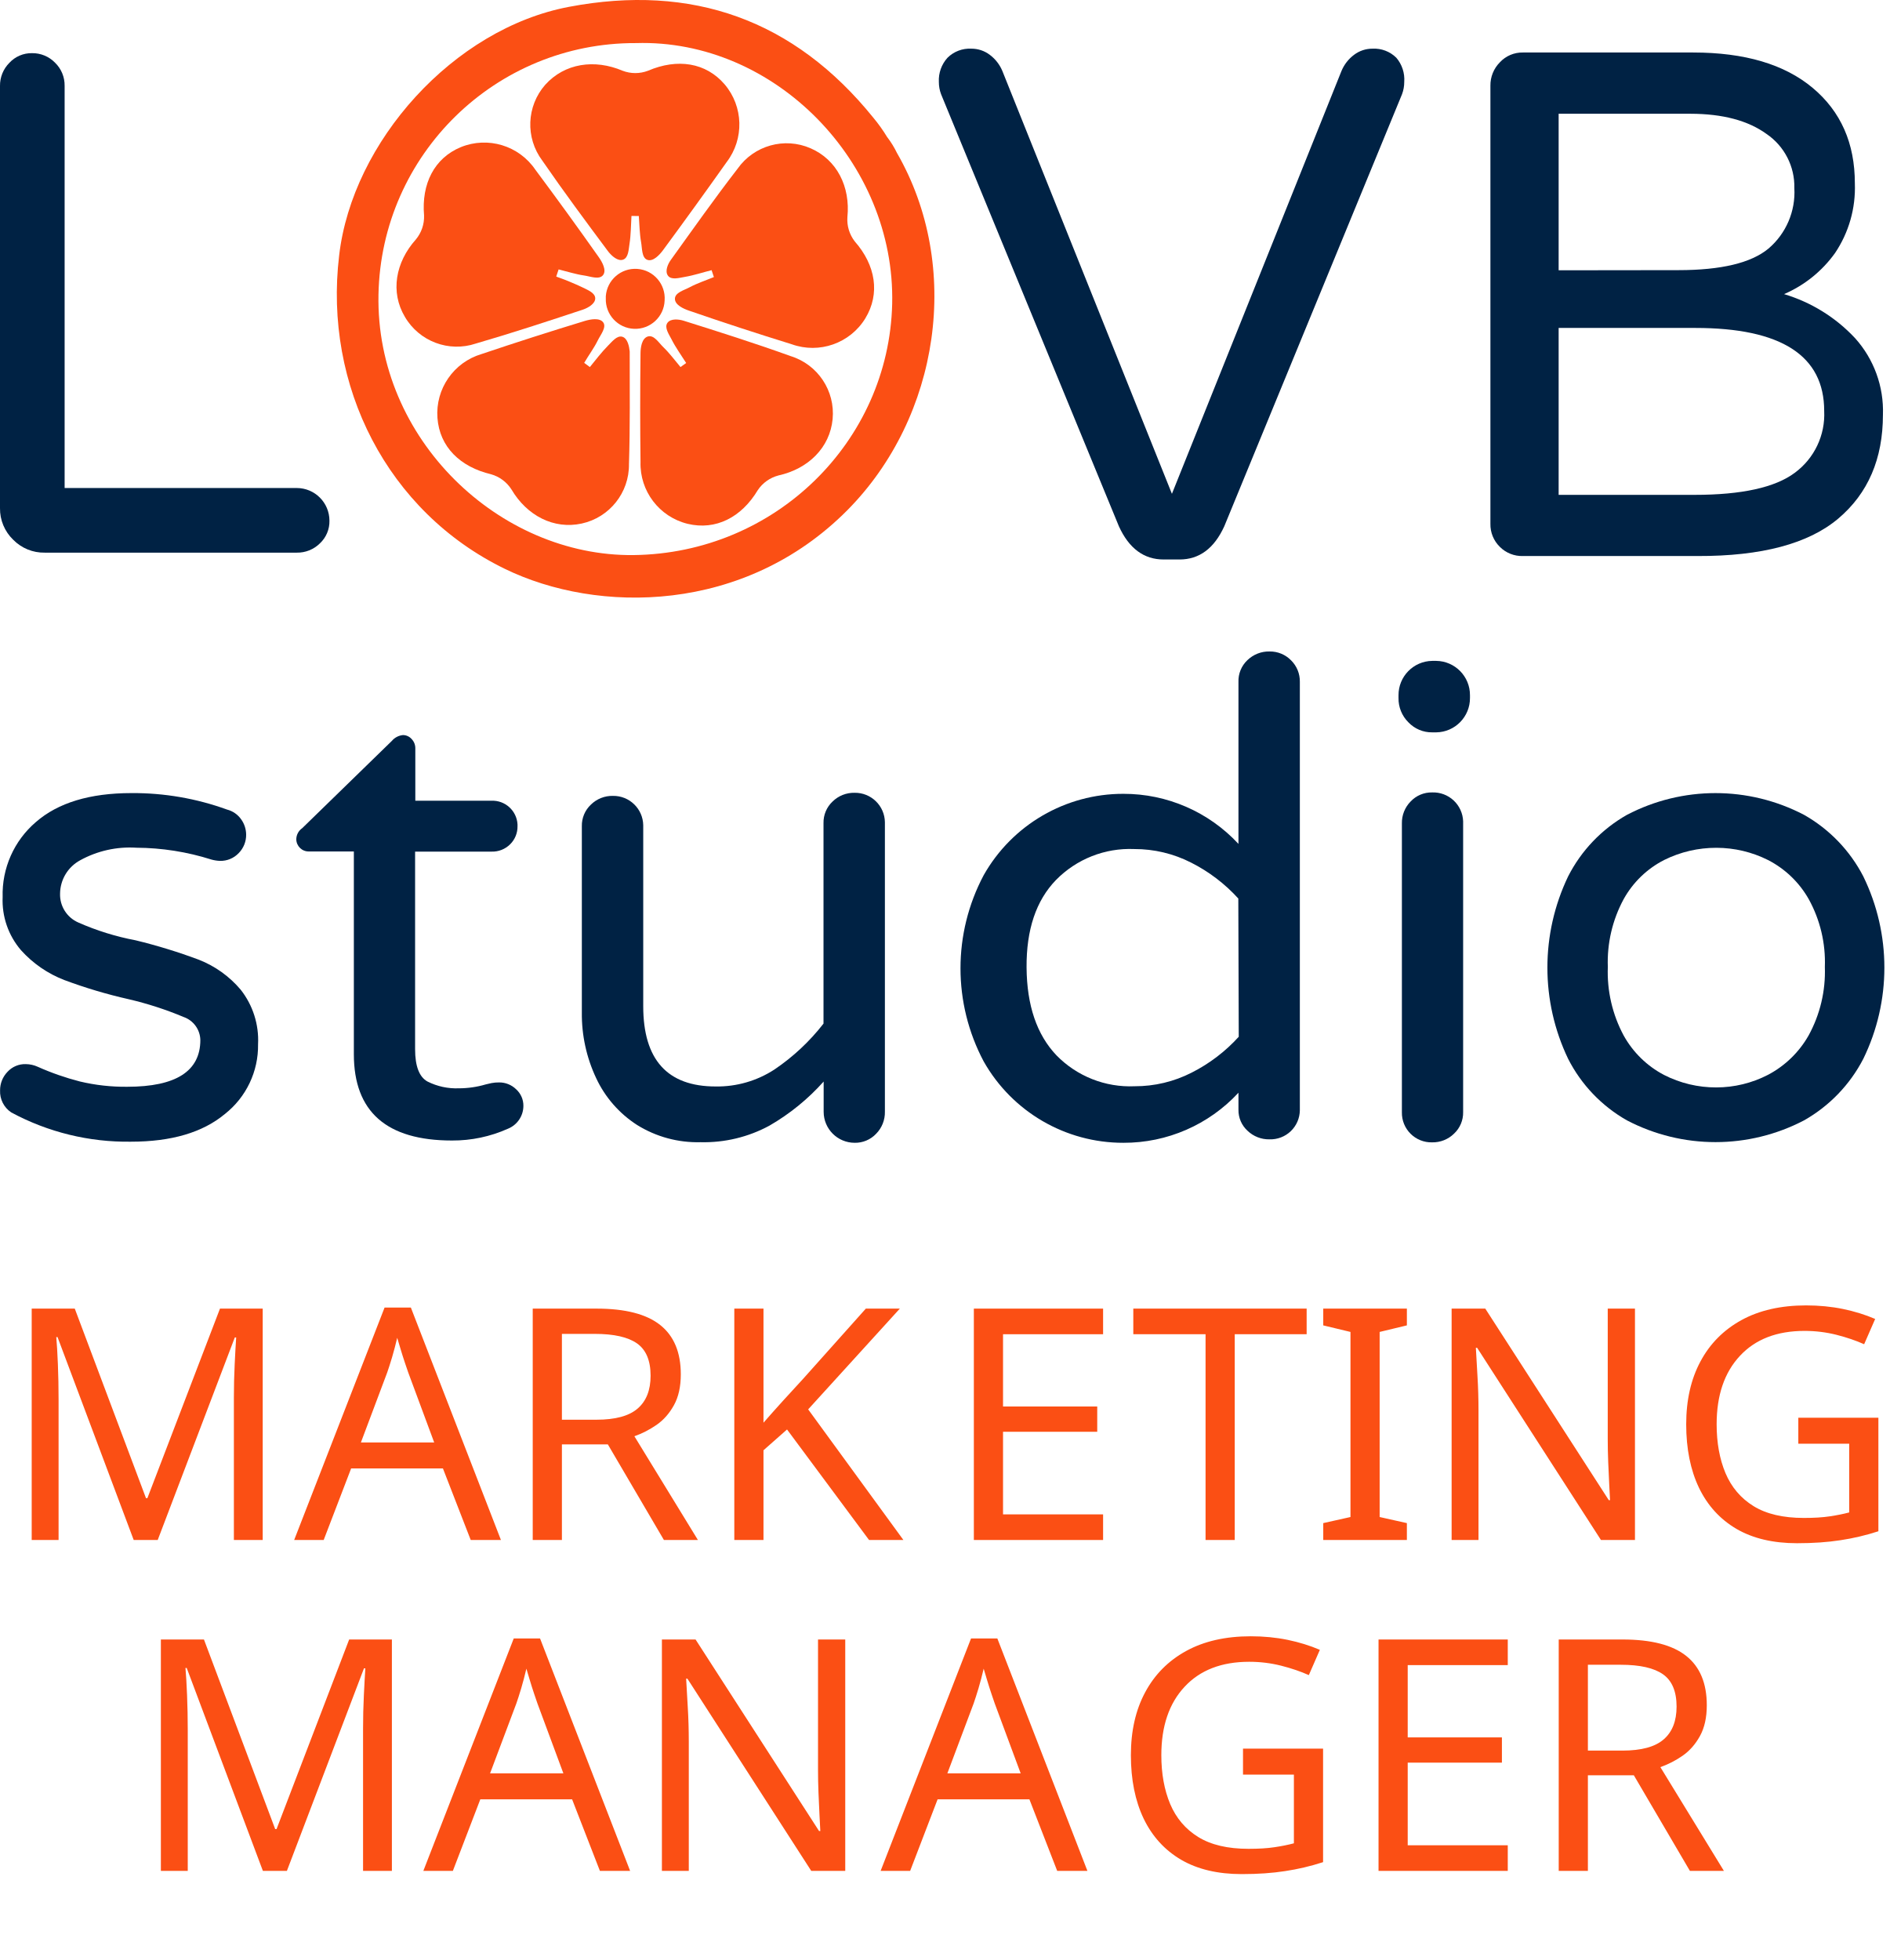
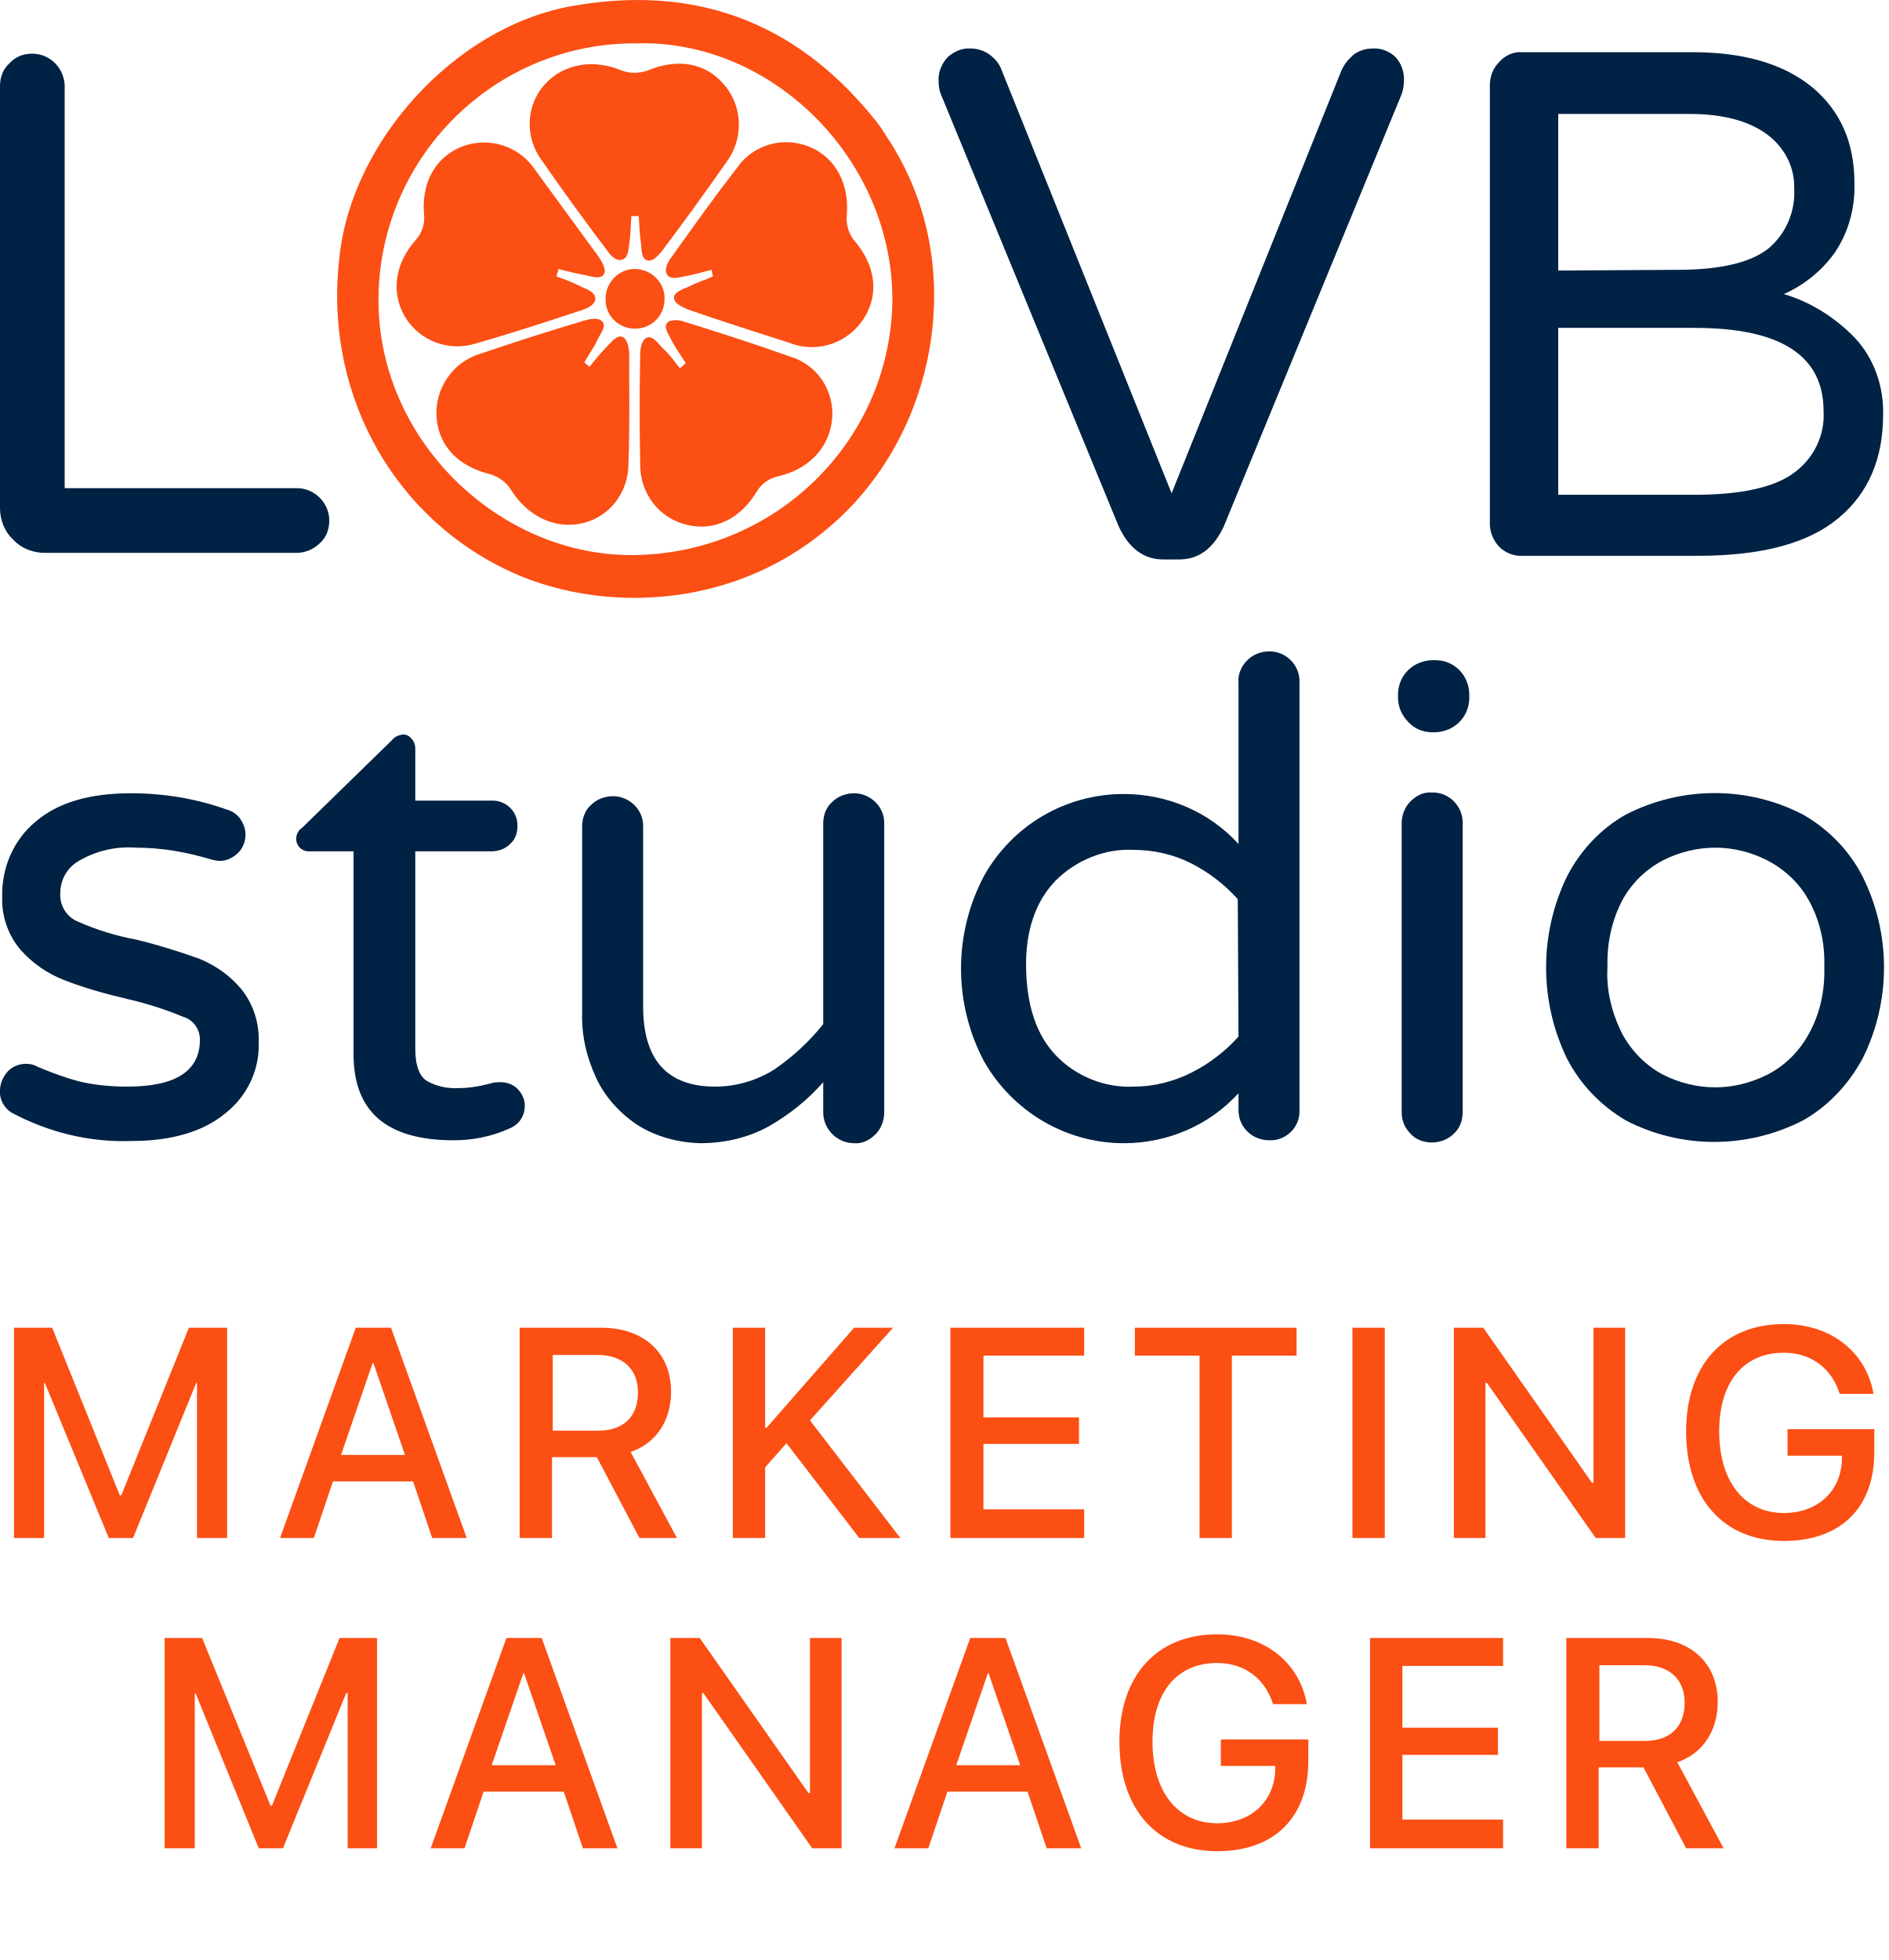
- <svg xmlns="http://www.w3.org/2000/svg" viewBox="0 0 257 266.56">
-   <defs>
-     <style>.cls-1{fill:#024;}.cls-2,.cls-3{fill:#fb4f14;}.cls-3{font-size:44.08px;font-family:Nunito-SemiBold, Nunito SemiBold;}.cls-4{letter-spacing:-0.01em;}.cls-5{letter-spacing:-0.02em;}</style>
-   </defs>
-   <g id="Capa_2" data-name="Capa 2">
-     <g id="Capa_1-2" data-name="Capa 1">
-       <g id="Capa_2-2" data-name="Capa 2">
+ <svg xmlns="http://www.w3.org/2000/svg" version="1.1" id="Capa_1" x="0px" y="0px" viewBox="0 0 257 266.6" style="enable-background:new 0 0 257 266.6;" xml:space="preserve">
+   <style type="text/css">
+ 	.st0{fill:#002244;}
+ 	.st1{fill:#FB4F14;}
+ </style>
+   <g id="Capa_2">
+     <g id="Capa_1-2">
+       <g id="Capa_2-2">
        <g id="negro">
-           <path class="cls-1" d="M1.53,151.29a3.42,3.42,0,0,1-1.52-3,3.59,3.59,0,0,1,1-2.51,3.24,3.24,0,0,1,2.51-1.06,4,4,0,0,1,1.61.36,36,36,0,0,0,5.73,2,26.58,26.58,0,0,0,6.45.72q9.94,0,9.94-6.36a3.39,3.39,0,0,0-2.28-3.13,46.7,46.7,0,0,0-7.48-2.42,67.4,67.4,0,0,1-8.73-2.6,15.33,15.33,0,0,1-5.91-4.07A10.38,10.38,0,0,1,.36,122,12.92,12.92,0,0,1,4.88,111.8q4.52-3.94,13-3.94a37.36,37.36,0,0,1,13,2.24,3.36,3.36,0,0,1,1.93,1.34,3.61,3.61,0,0,1,.67,2.06,3.51,3.51,0,0,1-1,2.51,3.39,3.39,0,0,1-2.55,1.07,5,5,0,0,1-1.17-.18,34.33,34.33,0,0,0-10.21-1.61A14,14,0,0,0,10.9,117a5.21,5.21,0,0,0-2.73,4.52,4.14,4.14,0,0,0,2.48,3.94,35.62,35.62,0,0,0,7.79,2.42,75,75,0,0,1,8.6,2.64,14.24,14.24,0,0,1,5.69,4.07,11.08,11.08,0,0,1,2.37,7.43,11.83,11.83,0,0,1-4.52,9.49q-4.52,3.76-12.76,3.76A33.32,33.32,0,0,1,1.53,151.29Z" />
-           <path class="cls-1" d="M48.13,143.37V115.8H42a1.68,1.68,0,0,1-1.7-1.65s0,0,0,0a1.86,1.86,0,0,1,.81-1.52l12.18-11.86a2.26,2.26,0,0,1,1.52-.8,1.58,1.58,0,0,1,1.19.55,1.79,1.79,0,0,1,.49,1.25v7.13H66.82a3.41,3.41,0,0,1,3.57,3.22q0,.13,0,.25a3.37,3.37,0,0,1-1,2.45,3.44,3.44,0,0,1-2.56,1H56.46v26.87q0,3.47,1.69,4.4a8.72,8.72,0,0,0,4.26.92,13,13,0,0,0,3.66-.53l.78-.18a5.19,5.19,0,0,1,1.05-.09,3.27,3.27,0,0,1,2.29.92,3,3,0,0,1,1,2.27,3.36,3.36,0,0,1-2.11,3.11,18.35,18.35,0,0,1-7.6,1.6Q48.13,155.11,48.13,143.37Z" />
-           <path class="cls-1" d="M86.66,153a15.21,15.21,0,0,1-5.58-6.39,20.39,20.39,0,0,1-1.94-8.91V112.36a3.91,3.91,0,0,1,1.23-2.93,4.14,4.14,0,0,1,3-1.19,4.06,4.06,0,0,1,4.12,4s0,.08,0,.11v24.49q0,10.92,9.85,10.92a14.24,14.24,0,0,0,8-2.31,29,29,0,0,0,6.67-6.24V111.94a3.91,3.91,0,0,1,1.23-2.93,4.14,4.14,0,0,1,3-1.19,4.06,4.06,0,0,1,4.12,4s0,.08,0,.11v39.26a4.14,4.14,0,0,1-1.19,3,3.91,3.91,0,0,1-2.93,1.23,4.22,4.22,0,0,1-4.21-4.21v-4.12a29.93,29.93,0,0,1-7.38,6,18.7,18.7,0,0,1-9.36,2.25A15.57,15.57,0,0,1,86.66,153Z" />
-           <path class="cls-1" d="M175.61,89.81a4,4,0,0,0-2.93-1.21,4.19,4.19,0,0,0-3,1.17,3.89,3.89,0,0,0-1.23,3v22a21.28,21.28,0,0,0-15.65-6.81,21.78,21.78,0,0,0-19,11.06,27,27,0,0,0,0,25.34,21.78,21.78,0,0,0,19,11.06,21.21,21.21,0,0,0,15.65-6.81v2.31a3.78,3.78,0,0,0,1.23,2.86,4.19,4.19,0,0,0,3,1.17A4,4,0,0,0,176.8,151s0-.07,0-.11V92.72A4,4,0,0,0,175.61,89.81ZM168.49,141a22.11,22.11,0,0,1-6.41,4.88,16.91,16.91,0,0,1-7.75,1.85,14,14,0,0,1-10.64-4.21q-4-4.21-4.06-11.93t4-11.91a14.06,14.06,0,0,1,10.64-4.21,16.93,16.93,0,0,1,7.75,1.85,22.16,22.16,0,0,1,6.41,4.88Z" />
-           <path class="cls-1" d="M191.57,98.24a4.54,4.54,0,0,1-1.35-3.32v-.36a4.65,4.65,0,0,1,4.59-4.68h.54a4.65,4.65,0,0,1,4.59,4.68v.36a4.65,4.65,0,0,1-4.59,4.68h-.54A4.38,4.38,0,0,1,191.57,98.24Z" />
-           <path class="cls-1" d="M191.87,154.2a4,4,0,0,1-1.19-2.93V112a4.13,4.13,0,0,1,1.19-3,3.9,3.9,0,0,1,2.93-1.23,4.07,4.07,0,0,1,4.21,3.93q0,.14,0,.28v39.26a3.9,3.9,0,0,1-1.23,2.93,4.14,4.14,0,0,1-3,1.19A4,4,0,0,1,191.87,154.2Z" />
-           <path class="cls-1" d="M253.44,119.19a20.36,20.36,0,0,0-8.06-8.37,26,26,0,0,0-24.09,0,20.09,20.09,0,0,0-8,8.37,28.7,28.7,0,0,0,0,24.81,20.08,20.08,0,0,0,8,8.37,26,26,0,0,0,24.09,0,20.36,20.36,0,0,0,8.06-8.37,28.28,28.28,0,0,0,0-24.81ZM246,140.82a13.67,13.67,0,0,1-5.55,5.37,15.35,15.35,0,0,1-7,1.7,15.53,15.53,0,0,1-7.12-1.7,13.39,13.39,0,0,1-5.49-5.37,18.23,18.23,0,0,1-2.15-9.31,18,18,0,0,1,2.15-9.22,13.11,13.11,0,0,1,5.51-5.33,15.89,15.89,0,0,1,7.12-1.66,15.7,15.7,0,0,1,7,1.66,13.38,13.38,0,0,1,5.55,5.33,17.74,17.74,0,0,1,2.19,9.22,18.05,18.05,0,0,1-2.21,9.31Z" />
-           <path class="cls-1" d="M1.79,73.4A5.86,5.86,0,0,1,0,69.1V11.69A4.36,4.36,0,0,1,1.27,8.55,4.1,4.1,0,0,1,4.35,7.23a4.28,4.28,0,0,1,3.14,1.3,4.28,4.28,0,0,1,1.3,3.14v54.7H40.37a4.45,4.45,0,0,1,4.44,4.44,4.1,4.1,0,0,1-1.3,3.09,4.36,4.36,0,0,1-3.14,1.26H6.09A5.85,5.85,0,0,1,1.79,73.4Z" />
-           <path class="cls-1" d="M152.19,71.58,128,12.81a4.71,4.71,0,0,1-.3-1.67,4.55,4.55,0,0,1,1.18-3.29,4.28,4.28,0,0,1,3.24-1.23,4.12,4.12,0,0,1,2.5.83,5.27,5.27,0,0,1,1.72,2.21l23.06,57.5,23.06-57.5a5.26,5.26,0,0,1,1.72-2.21,4.11,4.11,0,0,1,2.5-.83,4.28,4.28,0,0,1,3.24,1.23A4.55,4.55,0,0,1,191,11.14a4.71,4.71,0,0,1-.3,1.67L166.52,71.58q-2.06,4.51-6.08,4.51h-2.15Q154.25,76.1,152.19,71.58Z" />
-           <path class="cls-1" d="M204,74.37a4.26,4.26,0,0,1-1.28-3.14V11.65A4.43,4.43,0,0,1,204,8.48a4.17,4.17,0,0,1,3.15-1.34H230.3q10.5,0,16.25,4.81t5.74,13a15.89,15.89,0,0,1-2.7,9.47A16.61,16.61,0,0,1,242.66,40a21.71,21.71,0,0,1,9.67,6,14.8,14.8,0,0,1,3.78,10.4q0,9-6.08,14.13t-19.14,5.09H207.15A4.26,4.26,0,0,1,204,74.37Zm24.29-37.63q8.73,0,12.26-2.94a10.05,10.05,0,0,0,3.51-8.22,8.65,8.65,0,0,0-3.78-7.36q-3.78-2.74-10.35-2.75H212V36.76Zm2.21,30.56q9.6,0,13.62-3a9.85,9.85,0,0,0,4-8.41q0-11.29-17.53-11.29H212V67.3Z" />
+           <path class="st0" d="M1.5,151.3c-1-0.7-1.6-1.8-1.5-3c0-0.9,0.4-1.8,1-2.5c0.6-0.7,1.6-1.1,2.5-1.1c0.6,0,1.1,0.1,1.6,0.4      c1.9,0.8,3.8,1.5,5.7,2c2.1,0.5,4.3,0.7,6.5,0.7c6.6,0,9.9-2.1,9.9-6.4c0-1.4-0.9-2.7-2.3-3.1c-2.4-1-4.9-1.8-7.5-2.4      c-3-0.7-5.9-1.5-8.7-2.6c-2.3-0.9-4.3-2.3-5.9-4.1c-1.7-2-2.6-4.6-2.5-7.2c-0.1-3.9,1.5-7.7,4.5-10.2c3-2.6,7.3-3.9,13-3.9      c4.4,0,8.8,0.7,13,2.2c0.8,0.2,1.5,0.7,1.9,1.3c0.4,0.6,0.7,1.3,0.7,2.1c0,0.9-0.3,1.8-1,2.5c-0.7,0.7-1.6,1.1-2.5,1.1      c-0.4,0-0.8-0.1-1.2-0.2c-3.3-1-6.7-1.6-10.2-1.6c-2.7-0.2-5.3,0.4-7.6,1.7c-1.7,0.9-2.7,2.6-2.7,4.5c-0.1,1.7,0.9,3.3,2.5,3.9      c2.5,1.1,5.1,1.9,7.8,2.4c2.9,0.7,5.8,1.6,8.6,2.6c2.2,0.9,4.2,2.3,5.7,4.1c1.7,2.1,2.5,4.7,2.4,7.4c0.1,3.7-1.6,7.2-4.5,9.5      c-3,2.5-7.3,3.8-12.8,3.8C12.1,155.4,6.5,154,1.5,151.3z" />
+           <path class="st0" d="M48.1,143.4v-27.6H42c-0.9,0-1.7-0.7-1.7-1.7l0,0c0-0.6,0.3-1.2,0.8-1.5l12.2-11.9c0.4-0.5,0.9-0.7,1.5-0.8      c0.5,0,0.9,0.2,1.2,0.6c0.3,0.3,0.5,0.8,0.5,1.3v7.1h10.3c1.9-0.1,3.5,1.3,3.6,3.2c0,0.1,0,0.2,0,0.3c0,0.9-0.3,1.8-1,2.4      c-0.7,0.7-1.6,1-2.6,1H56.5v26.9c0,2.3,0.6,3.8,1.7,4.4c1.3,0.7,2.8,1,4.3,0.9c1.2,0,2.5-0.2,3.7-0.5l0.8-0.2      c0.3-0.1,0.7-0.1,1.1-0.1c0.9,0,1.7,0.3,2.3,0.9c0.6,0.6,1,1.4,1,2.3c0,1.4-0.8,2.6-2.1,3.1c-2.4,1.1-5,1.6-7.6,1.6      C52.6,155.1,48.1,151.2,48.1,143.4z" />
+           <path class="st0" d="M86.7,153c-2.4-1.6-4.4-3.8-5.6-6.4c-1.3-2.8-2-5.8-1.9-8.9v-25.3c0-1.1,0.4-2.2,1.2-2.9      c0.8-0.8,1.9-1.2,3-1.2c2.2,0,4.1,1.8,4.1,4c0,0,0,0,0,0c0,0,0,0.1,0,0.1v24.5c0,7.3,3.3,10.9,9.8,10.9c2.8,0,5.6-0.8,8-2.3      c2.5-1.7,4.8-3.8,6.7-6.2v-27.3c0-1.1,0.4-2.2,1.2-2.9c0.8-0.8,1.9-1.2,3-1.2c2.2,0,4.1,1.8,4.1,4c0,0,0,0,0,0c0,0,0,0.1,0,0.1      v39.3c0,1.1-0.4,2.2-1.2,3c-0.8,0.8-1.8,1.3-2.9,1.2c-2.3,0-4.2-1.9-4.2-4.2v-4.1c-2.1,2.4-4.6,4.4-7.4,6      c-2.9,1.6-6.1,2.3-9.4,2.3C92.2,155.4,89.2,154.6,86.7,153z" />
+           <path class="st0" d="M175.6,89.8c-0.8-0.8-1.8-1.2-2.9-1.2c-1.1,0-2.2,0.4-3,1.2c-0.8,0.8-1.3,1.9-1.2,3v22      c-4-4.4-9.7-6.8-15.6-6.8c-7.9,0-15.1,4.2-19,11.1c-4.2,7.9-4.2,17.4,0,25.3c3.9,6.8,11.1,11.1,19,11.1c5.9,0,11.6-2.4,15.6-6.8      v2.3c0,1.1,0.4,2.1,1.2,2.9c0.8,0.8,1.9,1.2,3,1.2c2.2,0.1,4.1-1.7,4.1-3.9c0,0,0,0,0-0.1c0,0,0-0.1,0-0.1V92.7      C176.8,91.6,176.4,90.6,175.6,89.8z M168.5,141c-1.8,2-4,3.7-6.4,4.9c-2.4,1.2-5.1,1.9-7.8,1.9c-4,0.2-7.9-1.4-10.6-4.2      c-2.7-2.8-4-6.8-4.1-11.9s1.3-9.1,4-11.9c2.8-2.8,6.7-4.4,10.6-4.2c2.7,0,5.4,0.6,7.8,1.8c2.4,1.2,4.6,2.9,6.4,4.9L168.5,141z" />
+           <path class="st0" d="M191.6,98.2c-0.9-0.9-1.4-2.1-1.4-3.3v-0.4c0-2.6,2-4.6,4.6-4.7h0.5c2.6,0,4.6,2.1,4.6,4.7v0.4      c0,2.6-2,4.6-4.6,4.7h-0.5C193.6,99.6,192.4,99.1,191.6,98.2z" />
+           <path class="st0" d="M191.9,154.2c-0.8-0.8-1.2-1.8-1.2-2.9V112c0-1.1,0.4-2.2,1.2-3c0.8-0.8,1.8-1.3,2.9-1.2      c2.2-0.1,4.1,1.7,4.2,3.9c0,0,0,0,0,0c0,0.1,0,0.2,0,0.3v39.3c0,1.1-0.4,2.2-1.2,2.9c-0.8,0.8-1.9,1.2-3,1.2      C193.7,155.4,192.6,155,191.9,154.2z" />
+           <path class="st0" d="M253.4,119.2c-1.8-3.5-4.6-6.4-8.1-8.4c-7.5-3.9-16.5-3.9-24.1,0c-3.4,1.9-6.2,4.9-8,8.4      c-3.8,7.8-3.8,17,0,24.8c1.8,3.5,4.6,6.4,8,8.4c7.5,3.9,16.5,3.9,24.1,0c3.4-1.9,6.2-4.9,8.1-8.4      C257.3,136.2,257.3,127,253.4,119.2z M246,140.8c-1.3,2.3-3.2,4.2-5.6,5.4c-2.2,1.1-4.6,1.7-7,1.7c-2.5,0-4.9-0.6-7.1-1.7      c-2.3-1.2-4.2-3.1-5.5-5.4c-1.5-2.9-2.3-6.1-2.1-9.3c-0.1-3.2,0.6-6.4,2.1-9.2c1.3-2.3,3.2-4.1,5.5-5.3c2.2-1.1,4.6-1.7,7.1-1.7      c2.4,0,4.8,0.6,7,1.7c2.3,1.2,4.3,3,5.6,5.3c1.6,2.8,2.3,6,2.2,9.2C248.3,134.8,247.6,138,246,140.8L246,140.8z" />
+           <path class="st0" d="M1.8,73.4C0.6,72.3,0,70.7,0,69.1V11.7c0-1.2,0.4-2.3,1.3-3.1c0.8-0.9,1.9-1.3,3.1-1.3      c1.2,0,2.3,0.5,3.1,1.3c0.8,0.8,1.3,2,1.3,3.1v54.7h31.6c2.4,0,4.4,2,4.4,4.4c0,1.2-0.4,2.3-1.3,3.1c-0.8,0.8-2,1.3-3.1,1.3H6.1      C4.5,75.2,2.9,74.6,1.8,73.4z" />
+           <path class="st0" d="M152.2,71.6L128,12.8c-0.2-0.5-0.3-1.1-0.3-1.7c-0.1-1.2,0.4-2.4,1.2-3.3c0.9-0.8,2-1.3,3.2-1.2      c0.9,0,1.8,0.3,2.5,0.8c0.8,0.6,1.4,1.3,1.7,2.2l23.1,57.5l23.1-57.5c0.4-0.9,1-1.6,1.7-2.2c0.7-0.5,1.6-0.8,2.5-0.8      c1.2-0.1,2.4,0.4,3.2,1.2c0.8,0.9,1.2,2.1,1.1,3.3c0,0.6-0.1,1.1-0.3,1.7l-24.2,58.8c-1.4,3-3.4,4.5-6.1,4.5h-2.1      C155.6,76.1,153.6,74.6,152.2,71.6z" />
+           <path class="st0" d="M204,74.4c-0.8-0.8-1.3-2-1.3-3.1V11.6c0-1.2,0.4-2.3,1.3-3.2c0.8-0.9,2-1.4,3.1-1.3h23.2      c7,0,12.4,1.6,16.3,4.8c3.8,3.2,5.7,7.5,5.7,13c0.1,3.4-0.8,6.7-2.7,9.5c-1.8,2.5-4.2,4.4-6.9,5.6c3.7,1.1,7,3.2,9.7,6      c2.6,2.8,3.9,6.6,3.8,10.4c0,6-2,10.7-6.1,14.1c-4.1,3.4-10.4,5.1-19.1,5.1h-23.7C206,75.7,204.8,75.2,204,74.4z M228.3,36.7      c5.8,0,9.9-1,12.3-2.9c2.4-2,3.7-5.1,3.5-8.2c0.1-2.9-1.4-5.7-3.8-7.4c-2.5-1.8-6-2.7-10.4-2.7H212v21.3L228.3,36.7z       M230.5,67.3c6.4,0,10.9-1,13.6-3c2.7-2,4.2-5.1,4-8.4c0-7.5-5.8-11.3-17.5-11.3H212v22.7H230.5z" />
          <g id="g901-6-8">
-             <path id="path903-2-7" class="cls-2" d="M93.33,49.37c-.68-1.08-1.44-2.12-2-3.24-.34-.66-1-1.59-.55-2.22s1.57-.49,2.21-.29c4.87,1.53,9.75,3.08,14.55,4.81A8.16,8.16,0,0,1,113.25,57c-.37,3.87-3.3,6.76-7.36,7.66a4.85,4.85,0,0,0-2.82,2c-2.22,3.7-5.71,5.5-9.54,4.58a8.41,8.41,0,0,1-6.41-8.41q-.09-7.38,0-14.76c0-.77.16-2.06,1-2.31s1.49.87,2.1,1.45c.86.83,1.57,1.8,2.34,2.71l.81-.58" />
+             <path id="path903-2-7" class="st1" d="M93.3,49.4c-0.7-1.1-1.4-2.1-2-3.2c-0.3-0.7-1-1.6-0.6-2.2s1.6-0.5,2.2-0.3       c4.9,1.5,9.8,3.1,14.6,4.8c3.7,1.1,6.1,4.7,5.7,8.6c-0.4,3.9-3.3,6.8-7.4,7.7c-1.2,0.3-2.2,1-2.8,2c-2.2,3.7-5.7,5.5-9.5,4.6       c-3.9-0.9-6.5-4.4-6.4-8.4c-0.1-4.9-0.1-9.8,0-14.8c0-0.8,0.2-2.1,1-2.3s1.5,0.9,2.1,1.5c0.9,0.8,1.6,1.8,2.3,2.7L93.3,49.4" />
          </g>
          <g id="g905-9-9">
-             <path id="path907-1-2" class="cls-2" d="M80.23,49.92c.82-1,1.57-2,2.48-2.92.53-.52,1.21-1.42,1.94-1.2s.93,1.34,1,2c0,5.09.06,10.21-.1,15.32a8.17,8.17,0,0,1-6.42,8.08c-3.8.83-7.45-1.06-9.56-4.63a4.85,4.85,0,0,0-2.78-2.07c-4.21-1-7-3.73-7.29-7.66a8.42,8.42,0,0,1,6-8.69q7-2.36,14.07-4.51c.74-.22,2-.46,2.48.21s-.37,1.68-.74,2.44c-.52,1.06-1.23,2-1.85,3.06l.8.59" />
+             <path id="path907-1-2" class="st1" d="M80.2,49.9c0.8-1,1.6-2,2.5-2.9c0.5-0.5,1.2-1.4,1.9-1.2s0.9,1.3,1,2       c0,5.1,0.1,10.2-0.1,15.3c0,3.9-2.6,7.3-6.4,8.1c-3.8,0.8-7.4-1.1-9.6-4.6c-0.6-1-1.6-1.7-2.8-2.1c-4.2-1-7-3.7-7.3-7.7       c-0.3-3.9,2.2-7.6,6-8.7c4.7-1.6,9.4-3.1,14.1-4.5c0.7-0.2,2-0.5,2.5,0.2s-0.4,1.7-0.7,2.4c-0.5,1.1-1.2,2-1.8,3.1L80.2,49.9" />
          </g>
          <g id="g909-2-0">
-             <path id="path911-7-2" class="cls-2" d="M90.4,40.87a4,4,0,0,1-8-.3q0-.15,0-.29a4,4,0,0,1,8,.58" />
+             <path id="path911-7-2" class="st1" d="M90.4,40.9c-0.1,2.2-1.9,3.9-4.2,3.8c-2.2-0.1-3.9-1.9-3.8-4.1c0-0.1,0-0.2,0-0.3       c0.2-2.2,2.1-3.9,4.3-3.7S90.6,38.7,90.4,40.9" />
          </g>
          <g id="g913-0-3">
-             <path id="path915-9-7" class="cls-2" d="M86.48,5.86a34.88,34.88,0,0,0-35,34.2C51.08,59.75,67.95,75.7,86.18,75.49c19.28-.23,34.71-15.44,35.17-34.14.46-19.29-16-36.07-34.85-35.49m34.2,12.82A12.38,12.38,0,0,1,122,20.8c8.88,15.4,5.84,35.86-6.72,48.56-14,14.13-34,14.16-46.62,8C52.71,69.6,44,52.5,46.13,34.74,47.92,19.27,61.68,3.9,77.39.93,94.11-2.24,108,2.66,118.78,16a21.45,21.45,0,0,1,1.91,2.68" />
+             <path id="path915-9-7" class="st1" d="M86.5,5.9c-19-0.1-34.6,15.2-35,34.2c-0.4,19.7,16.5,35.6,34.7,35.4       c19.3-0.2,34.7-15.4,35.2-34.1C121.8,22.1,105.3,5.3,86.5,5.9 M120.7,18.7c0.5,0.7,0.9,1.4,1.3,2.1c8.9,15.4,5.8,35.9-6.7,48.6       c-14,14.1-34,14.2-46.6,8c-16-7.8-24.7-24.9-22.5-42.6C47.9,19.3,61.7,3.9,77.4,0.9C94.1-2.2,108,2.7,118.8,16       C119.5,16.8,120.1,17.7,120.7,18.7" />
          </g>
          <g id="g917-3-5">
-             <path id="path919-6-9" class="cls-2" d="M85.89,29.37c-.08,1.27-.07,2.56-.27,3.82-.12.73-.13,1.85-.86,2.12s-1.56-.52-2-1.06c-3.05-4.09-6.1-8.2-9-12.41a8.19,8.19,0,0,1,.4-10.31C76.8,8.6,80.86,8,84.68,9.62a4.85,4.85,0,0,0,3.46,0c4-1.71,7.87-1.12,10.42,1.85a8.43,8.43,0,0,1,.28,10.57q-4.25,6-8.67,12c-.46.62-1.34,1.58-2.12,1.3s-.7-1.57-.85-2.4c-.21-1.17-.22-2.37-.31-3.56Z" />
+             <path id="path919-6-9" class="st1" d="M85.9,29.4c-0.1,1.3-0.1,2.6-0.3,3.8c-0.1,0.7-0.1,1.8-0.9,2.1s-1.6-0.5-2-1.1       c-3.1-4.1-6.1-8.2-9-12.4c-2.3-3.1-2.2-7.4,0.4-10.3c2.6-2.9,6.7-3.5,10.5-1.9c1.1,0.4,2.3,0.4,3.5,0c4-1.7,7.9-1.1,10.4,1.9       c2.6,3,2.7,7.4,0.3,10.6c-2.8,4-5.7,8-8.7,12c-0.5,0.6-1.3,1.6-2.1,1.3s-0.7-1.6-0.8-2.4c-0.2-1.2-0.2-2.4-0.3-3.6L85.9,29.4z" />
          </g>
          <g id="g921-0-2">
-             <path id="path923-6-2" class="cls-2" d="M96.84,36.73c-1.24.31-2.46.72-3.7.93-.74.12-1.81.46-2.28-.16s0-1.64.41-2.19c3-4.17,5.93-8.33,9.05-12.36a8.15,8.15,0,0,1,9.94-2.78c3.57,1.55,5.42,5.22,5,9.36a4.84,4.84,0,0,0,1,3.3c2.85,3.24,3.48,7.12,1.43,10.48a8.41,8.41,0,0,1-10,3.51q-7.05-2.18-14-4.58c-.73-.25-1.91-.78-1.89-1.62s1.28-1.16,2-1.55c1.05-.56,2.19-.93,3.3-1.39l-.31-.93" />
+             <path id="path923-6-2" class="st1" d="M96.8,36.7c-1.2,0.3-2.5,0.7-3.7,0.9c-0.7,0.1-1.8,0.5-2.3-0.2s0-1.6,0.4-2.2       c3-4.2,5.9-8.3,9.1-12.4c2.2-3.2,6.4-4.3,9.9-2.8c3.6,1.5,5.4,5.2,5,9.4c-0.1,1.2,0.3,2.4,1,3.3c2.8,3.2,3.5,7.1,1.4,10.5       c-2.1,3.4-6.3,4.9-10,3.5c-4.7-1.5-9.4-3-14-4.6c-0.7-0.3-1.9-0.8-1.9-1.6s1.3-1.2,2-1.5c1.1-0.6,2.2-0.9,3.3-1.4L96.8,36.7" />
          </g>
          <g id="g925-2-8">
-             <path id="path927-6-9" class="cls-2" d="M75.67,37.62a37.51,37.51,0,0,1,3.55,1.46c.66.34,1.72.72,1.74,1.48s-1,1.31-1.62,1.53c-4.85,1.61-9.72,3.21-14.61,4.63a8.17,8.17,0,0,1-9.66-3.63c-2-3.36-1.29-7.41,1.49-10.52a4.84,4.84,0,0,0,1.12-3.27c-.37-4.3,1.39-7.8,5-9.29a8.42,8.42,0,0,1,10.13,3.06Q77.23,29,81.46,35c.44.63,1.08,1.76.56,2.42s-1.72.17-2.55.05c-1.18-.17-2.31-.54-3.49-.83l-.31.93" />
+             <path id="path927-6-9" class="st1" d="M75.7,37.6c1.2,0.4,2.4,0.9,3.6,1.5c0.7,0.3,1.7,0.7,1.7,1.5s-1,1.3-1.6,1.5       c-4.8,1.6-9.7,3.2-14.6,4.6c-3.7,1.2-7.7-0.3-9.7-3.6c-2-3.4-1.3-7.4,1.5-10.5c0.8-0.9,1.2-2.1,1.1-3.3c-0.4-4.3,1.4-7.8,5-9.3       c3.7-1.5,7.9-0.2,10.1,3.1c2.9,4,5.8,7.9,8.7,11.9c0.4,0.6,1.1,1.8,0.6,2.4s-1.7,0.2-2.6,0c-1.2-0.2-2.3-0.5-3.5-0.8L75.7,37.6       " />
          </g>
        </g>
      </g>
-       <text class="cls-3" transform="translate(0.03 209.44)">MARK<tspan class="cls-4" x="128.15" y="0">E</tspan>
-         <tspan x="153.68" y="0">TING</tspan>
-         <tspan x="17.57" y="45">MAN</tspan>
-         <tspan class="cls-5" x="119.75" y="45">A</tspan>
-         <tspan x="151.1" y="45">GER</tspan>
-       </text>
+     </g>
+   </g>
+   <g>
+     <polygon class="st1" points="26.8,209.2 26.8,188.1 26.7,188.1 18.1,209.2 14.8,209.2 6.1,188.1 6,188.1 6,209.2 1.9,209.2    1.9,180.6 7.1,180.6 16.3,203.4 16.5,203.4 25.7,180.6 30.9,180.6 30.9,209.2  " />
+     <g>
+       <path class="st1" d="M53.2,180.6h-4.8l-10.3,28.6h4.6l2.6-7.7h10.9l2.6,7.7h4.7L53.2,180.6z M46.4,197.9l4.3-12.5h0.1l4.3,12.5    H46.4z" />
+     </g>
+     <g>
+       <path class="st1" d="M85.8,197.5c3.5-1.2,5.5-4.3,5.5-8.2c0-5.3-3.7-8.7-9.5-8.7H70.7v28.6h4.4v-11h6.1l5.8,11h5.1L85.8,197.5z     M81.4,194.6h-6.2v-10.3h6.1c3.4,0,5.5,1.9,5.5,5.1C86.8,192.7,84.8,194.6,81.4,194.6z" />
+     </g>
+     <polygon class="st1" points="99.7,209.2 99.7,180.6 104.1,180.6 104.1,194.2 104.3,194.2 116.2,180.6 121.5,180.6 110.2,193.2    122.5,209.2 116.9,209.2 107,196.3 104.1,199.6 104.1,209.2  " />
+     <polygon class="st1" points="147.5,209.2 129.3,209.2 129.3,180.6 147.5,180.6 147.5,184.4 133.8,184.4 133.8,192.8 146.8,192.8    146.8,196.4 133.8,196.4 133.8,205.3 147.5,205.3  " />
+     <polygon class="st1" points="163.2,209.2 163.2,184.4 154.4,184.4 154.4,180.6 176.4,180.6 176.4,184.4 167.6,184.4 167.6,209.2     " />
+     <rect x="184" y="180.6" class="st1" width="4.4" height="28.6" />
+     <polygon class="st1" points="197.8,209.2 197.8,180.6 201.8,180.6 216.6,201.7 216.8,201.7 216.8,180.6 221.1,180.6 221.1,209.2    217.1,209.2 202.3,188.1 202.1,188.1 202.1,209.2  " />
+     <path class="st1" d="M242.7,209.6c-8.2,0-13.3-5.7-13.3-14.9c0-9,5.1-14.6,13.3-14.6c6.4,0,11.2,3.8,12.2,9.5h-4.6   c-1.1-3.5-3.9-5.6-7.6-5.6c-5.5,0-8.8,4-8.8,10.7c0,6.8,3.4,11.1,8.8,11.1c4.6,0,7.8-3,7.9-7.3v-0.5h-7.4v-3.6h11.8v2.9   C255.1,205,250.5,209.6,242.7,209.6z" />
+   </g>
+   <g>
+     <polygon class="st1" points="47.3,251.4 47.3,230.3 47.1,230.3 38.5,251.4 35.2,251.4 26.6,230.3 26.5,230.3 26.5,251.4    22.4,251.4 22.4,222.8 27.5,222.8 36.8,245.6 37,245.6 46.2,222.8 51.3,222.8 51.3,251.4  " />
+     <g>
+       <path class="st1" d="M73.7,222.8h-4.8l-10.3,28.6h4.6l2.6-7.7h10.9l2.6,7.7H84L73.7,222.8z M66.9,240.1l4.3-12.5h0.1l4.3,12.5    H66.9z" />
+     </g>
+     <polygon class="st1" points="91.2,251.4 91.2,222.8 95.2,222.8 110,243.9 110.2,243.9 110.2,222.8 114.5,222.8 114.5,251.4    110.5,251.4 95.7,230.3 95.5,230.3 95.5,251.4  " />
+     <g>
+       <path class="st1" d="M136.8,222.8H132l-10.3,28.6h4.6l2.6-7.7h10.9l2.6,7.7h4.7L136.8,222.8z M130.1,240.1l4.3-12.5h0.1l4.3,12.5    H130.1z" />
+     </g>
+     <path class="st1" d="M165.6,251.8c-8.2,0-13.3-5.7-13.3-14.9c0-9,5.1-14.6,13.3-14.6c6.4,0,11.2,3.8,12.2,9.5h-4.6   c-1.1-3.5-3.9-5.6-7.6-5.6c-5.5,0-8.8,4-8.8,10.7c0,6.8,3.4,11.1,8.8,11.1c4.6,0,7.8-3,7.9-7.3v-0.5h-7.4v-3.6H178v2.9   C178,247.2,173.4,251.8,165.6,251.8z" />
+     <polygon class="st1" points="204.5,251.4 186.4,251.4 186.4,222.8 204.5,222.8 204.5,226.6 190.8,226.6 190.8,235 203.8,235    203.8,238.7 190.8,238.7 190.8,247.5 204.5,247.5  " />
+     <g>
+       <path class="st1" d="M228.2,239.7c3.5-1.2,5.5-4.3,5.5-8.2c0-5.3-3.7-8.7-9.5-8.7h-11.1v28.6h4.4v-11h6.1l5.8,11h5.1L228.2,239.7z     M223.8,236.8h-6.2v-10.3h6.1c3.4,0,5.5,1.9,5.5,5.1C229.2,234.9,227.2,236.8,223.8,236.8z" />
    </g>
  </g>
</svg>
